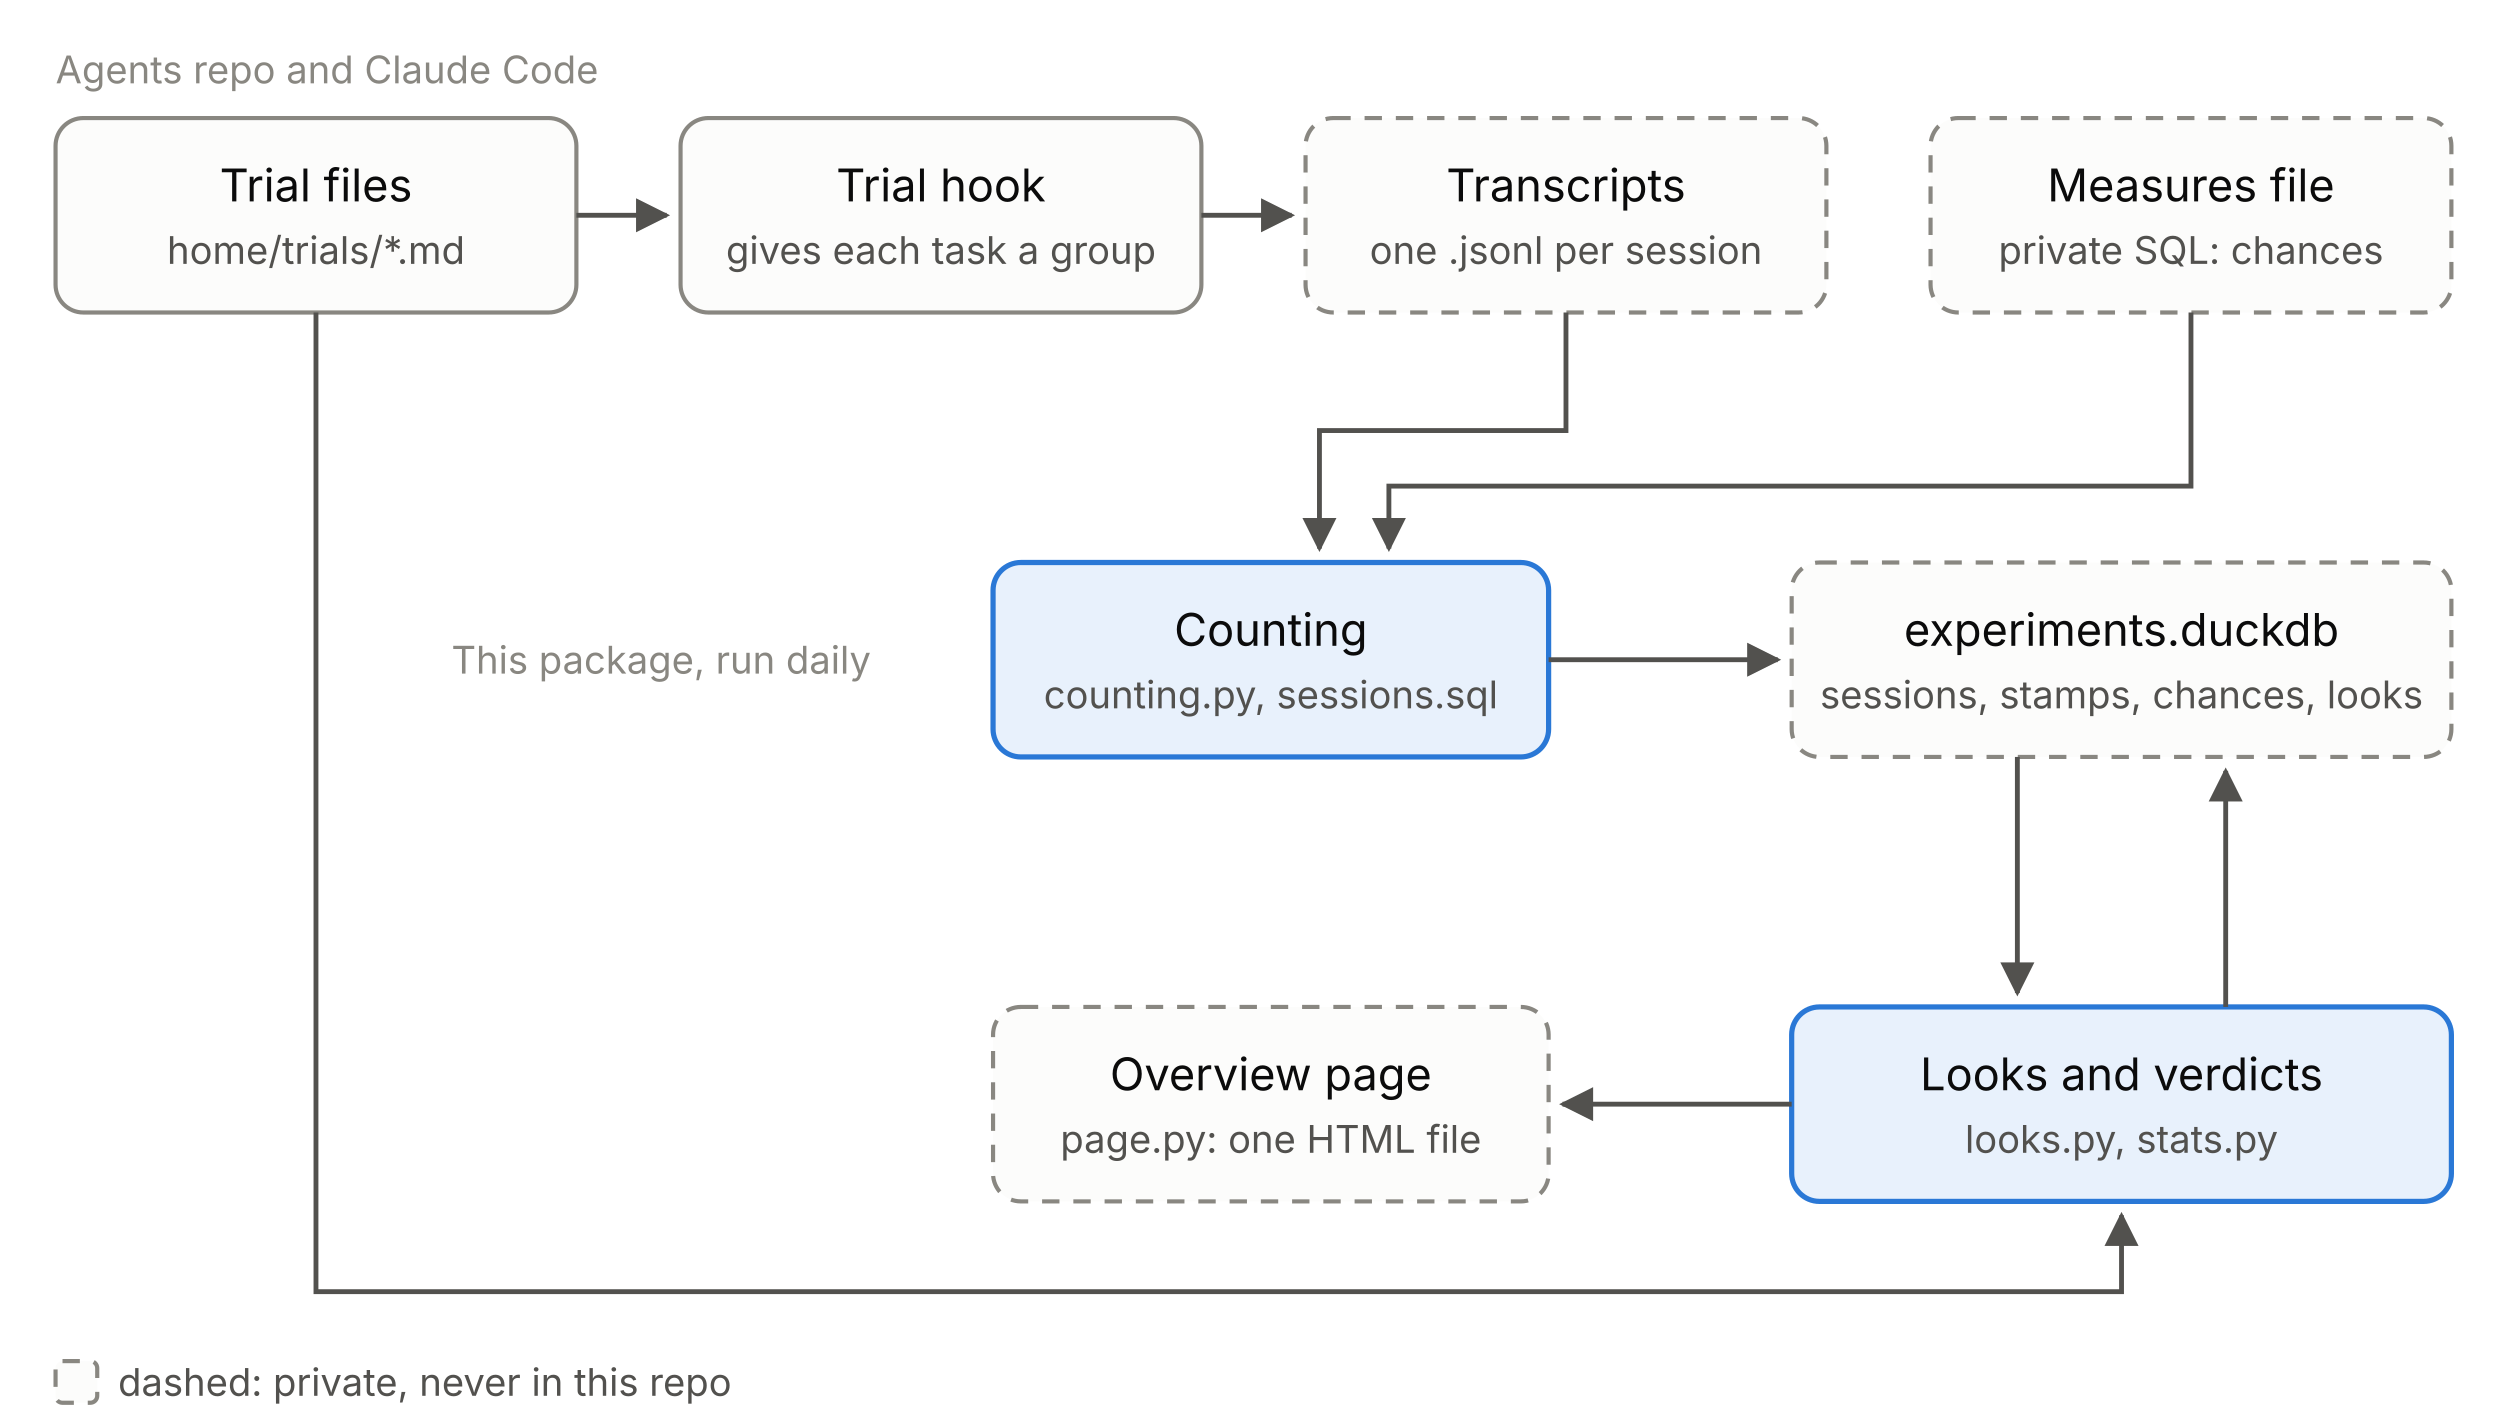
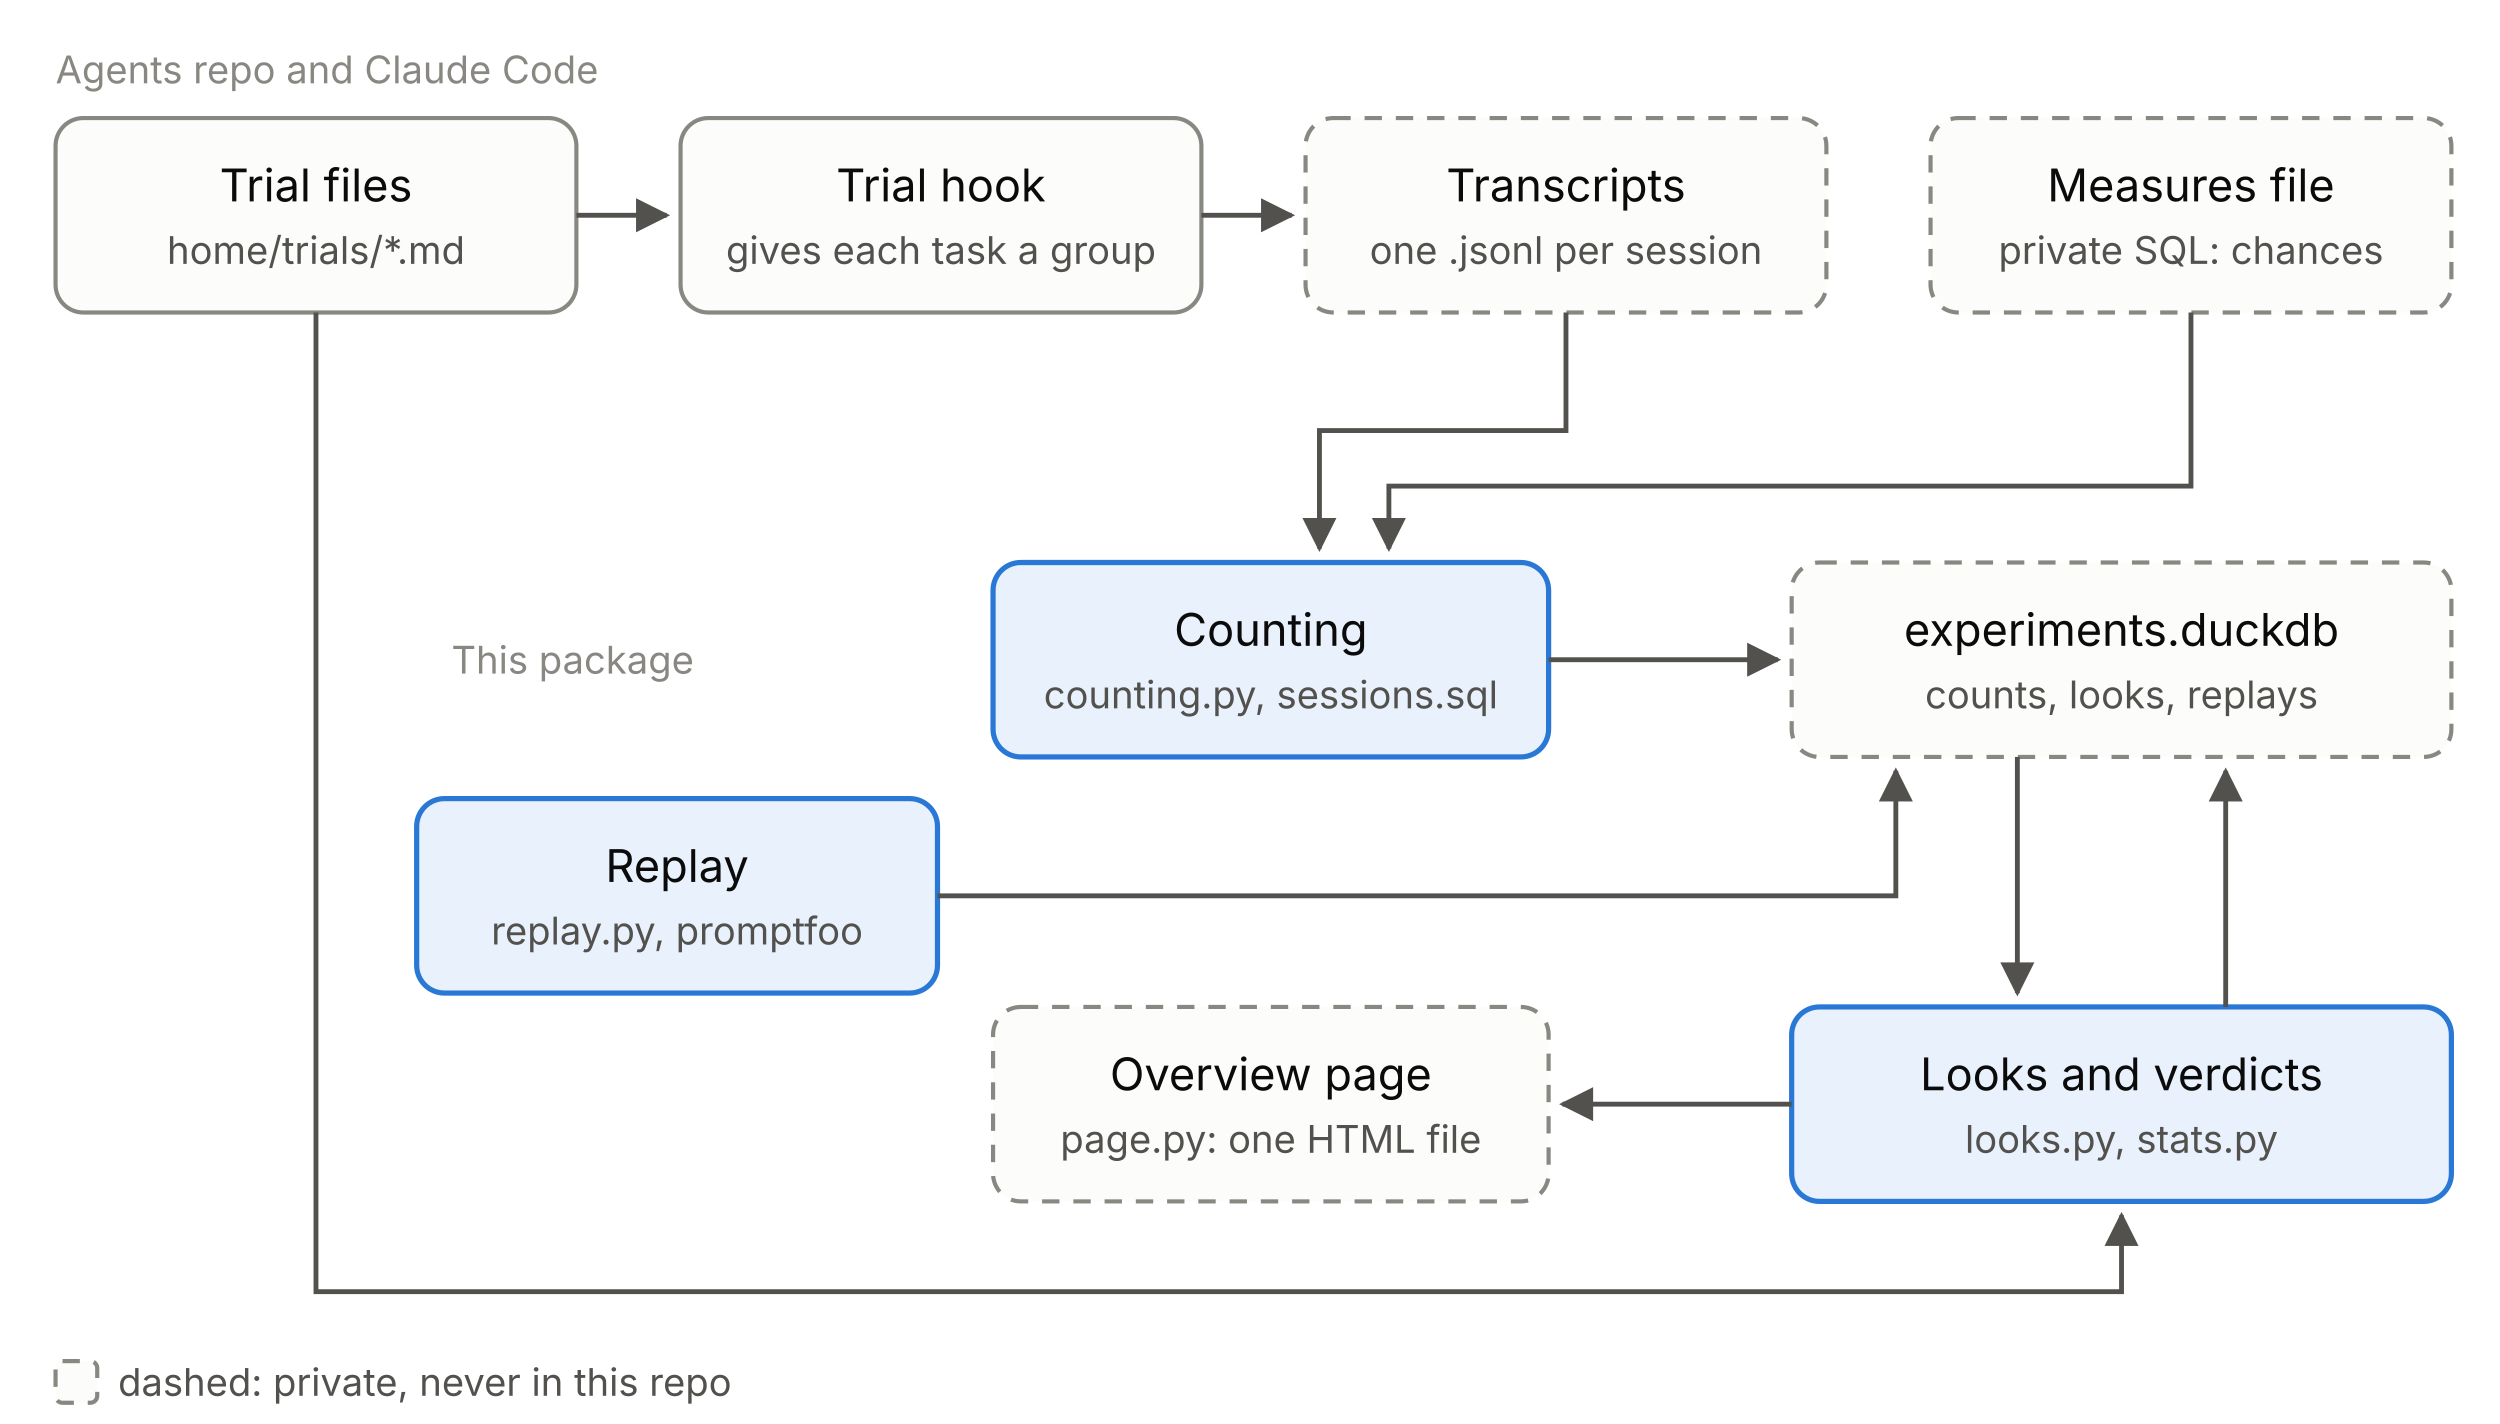
<svg xmlns="http://www.w3.org/2000/svg" viewBox="0 0 720 410" font-family="system-ui, -apple-system, Segoe UI, sans-serif" font-size="13">
  <style>
    .box { fill: #fcfcfb; stroke: #898781; stroke-width: 1.2; }
    .private { fill: #fcfcfb; stroke: #898781; stroke-width: 1.2; stroke-dasharray: 5 4; }
    .main { fill: #e8f1fc; stroke: #2a78d6; stroke-width: 1.5; }
    .t { fill: #0b0b0b; } .s { fill: #52514e; font-size: 11px; } .layer { fill: #898781; font-size: 11px; }
    .arrow { stroke: #52514e; stroke-width: 1.4; fill: none; marker-end: url(#head); }
    #head path { fill: #52514e; }
    @media (prefers-color-scheme: dark) {
      .box, .private { fill: #1a1a19; } .main { fill: #14263d; stroke: #3987e5; }
      .t { fill: #f0efec; } .s { fill: #c3c2b7; }
      .arrow { stroke: #c3c2b7; } #head path { fill: #c3c2b7; }
    }
  </style>
  <defs>
    <marker id="head" viewBox="0 0 10 10" refX="9" refY="5" markerWidth="7" markerHeight="7" orient="auto">
      <path d="M0 0 L10 5 L0 10 z" />
    </marker>
  </defs>
  <text class="layer" x="16" y="24">Agents repo and Claude Code</text>
  <rect class="box" x="16" y="34" width="150" height="56" rx="8" />
  <text class="t" x="91" y="58" text-anchor="middle">Trial files</text>
  <text class="s" x="91" y="76" text-anchor="middle">home/trials/*.md</text>
  <rect class="box" x="196" y="34" width="150" height="56" rx="8" />
  <text class="t" x="271" y="58" text-anchor="middle">Trial hook</text>
  <text class="s" x="271" y="76" text-anchor="middle">gives each task a group</text>
  <rect class="private" x="376" y="34" width="150" height="56" rx="8" />
  <text class="t" x="451" y="58" text-anchor="middle">Transcripts</text>
  <text class="s" x="451" y="76" text-anchor="middle">one .jsonl per session</text>
  <rect class="private" x="556" y="34" width="150" height="56" rx="8" />
  <text class="t" x="631" y="58" text-anchor="middle">Measures file</text>
  <text class="s" x="631" y="76" text-anchor="middle">private SQL: chances</text>
-   <text class="layer" x="130" y="194">This package, run daily</text>
+   <text class="layer" x="130" y="194">This package</text>
  <rect class="main" x="286" y="162" width="160" height="56" rx="8" />
  <text class="t" x="366" y="186" text-anchor="middle">Counting</text>
  <text class="s" x="366" y="204" text-anchor="middle">counting.py, sessions.sql</text>
  <rect class="private" x="516" y="162" width="190" height="56" rx="8" />
  <text class="t" x="611" y="186" text-anchor="middle">experiments.duckdb</text>
-   <text class="s" x="611" y="204" text-anchor="middle">sessions, stamps, chances, looks</text>
+   <text class="s" x="611" y="204" text-anchor="middle">counts, looks, replays</text>
  <rect class="main" x="516" y="290" width="190" height="56" rx="8" />
  <text class="t" x="611" y="314" text-anchor="middle">Looks and verdicts</text>
  <text class="s" x="611" y="332" text-anchor="middle">looks.py, stats.py</text>
  <rect class="private" x="286" y="290" width="160" height="56" rx="8" />
  <text class="t" x="366" y="314" text-anchor="middle">Overview page</text>
  <text class="s" x="366" y="332" text-anchor="middle">page.py: one HTML file</text>
+   <rect class="main" x="120" y="230" width="150" height="56" rx="8" />
+   <text class="t" x="195" y="254" text-anchor="middle">Replay</text>
+   <text class="s" x="195" y="272" text-anchor="middle">replay.py, promptfoo</text>
  <rect class="private" x="16" y="392" width="12" height="12" rx="2" />
  <text class="s" x="34" y="402">dashed: private, never in this repo</text>
  <path class="arrow" d="M166 62 H192" />
  <path class="arrow" d="M346 62 H372" />
  <path class="arrow" d="M91 90 V372 H611 V350" />
  <path class="arrow" d="M451 90 V124 H380 V158" />
  <path class="arrow" d="M631 90 V140 H400 V158" />
  <path class="arrow" d="M446 190 H512" />
  <path class="arrow" d="M581 218 V286" />
  <path class="arrow" d="M641 290 V222" />
  <path class="arrow" d="M516 318 H450" />
+   <path class="arrow" d="M270 258 H546 V222" />
</svg>
